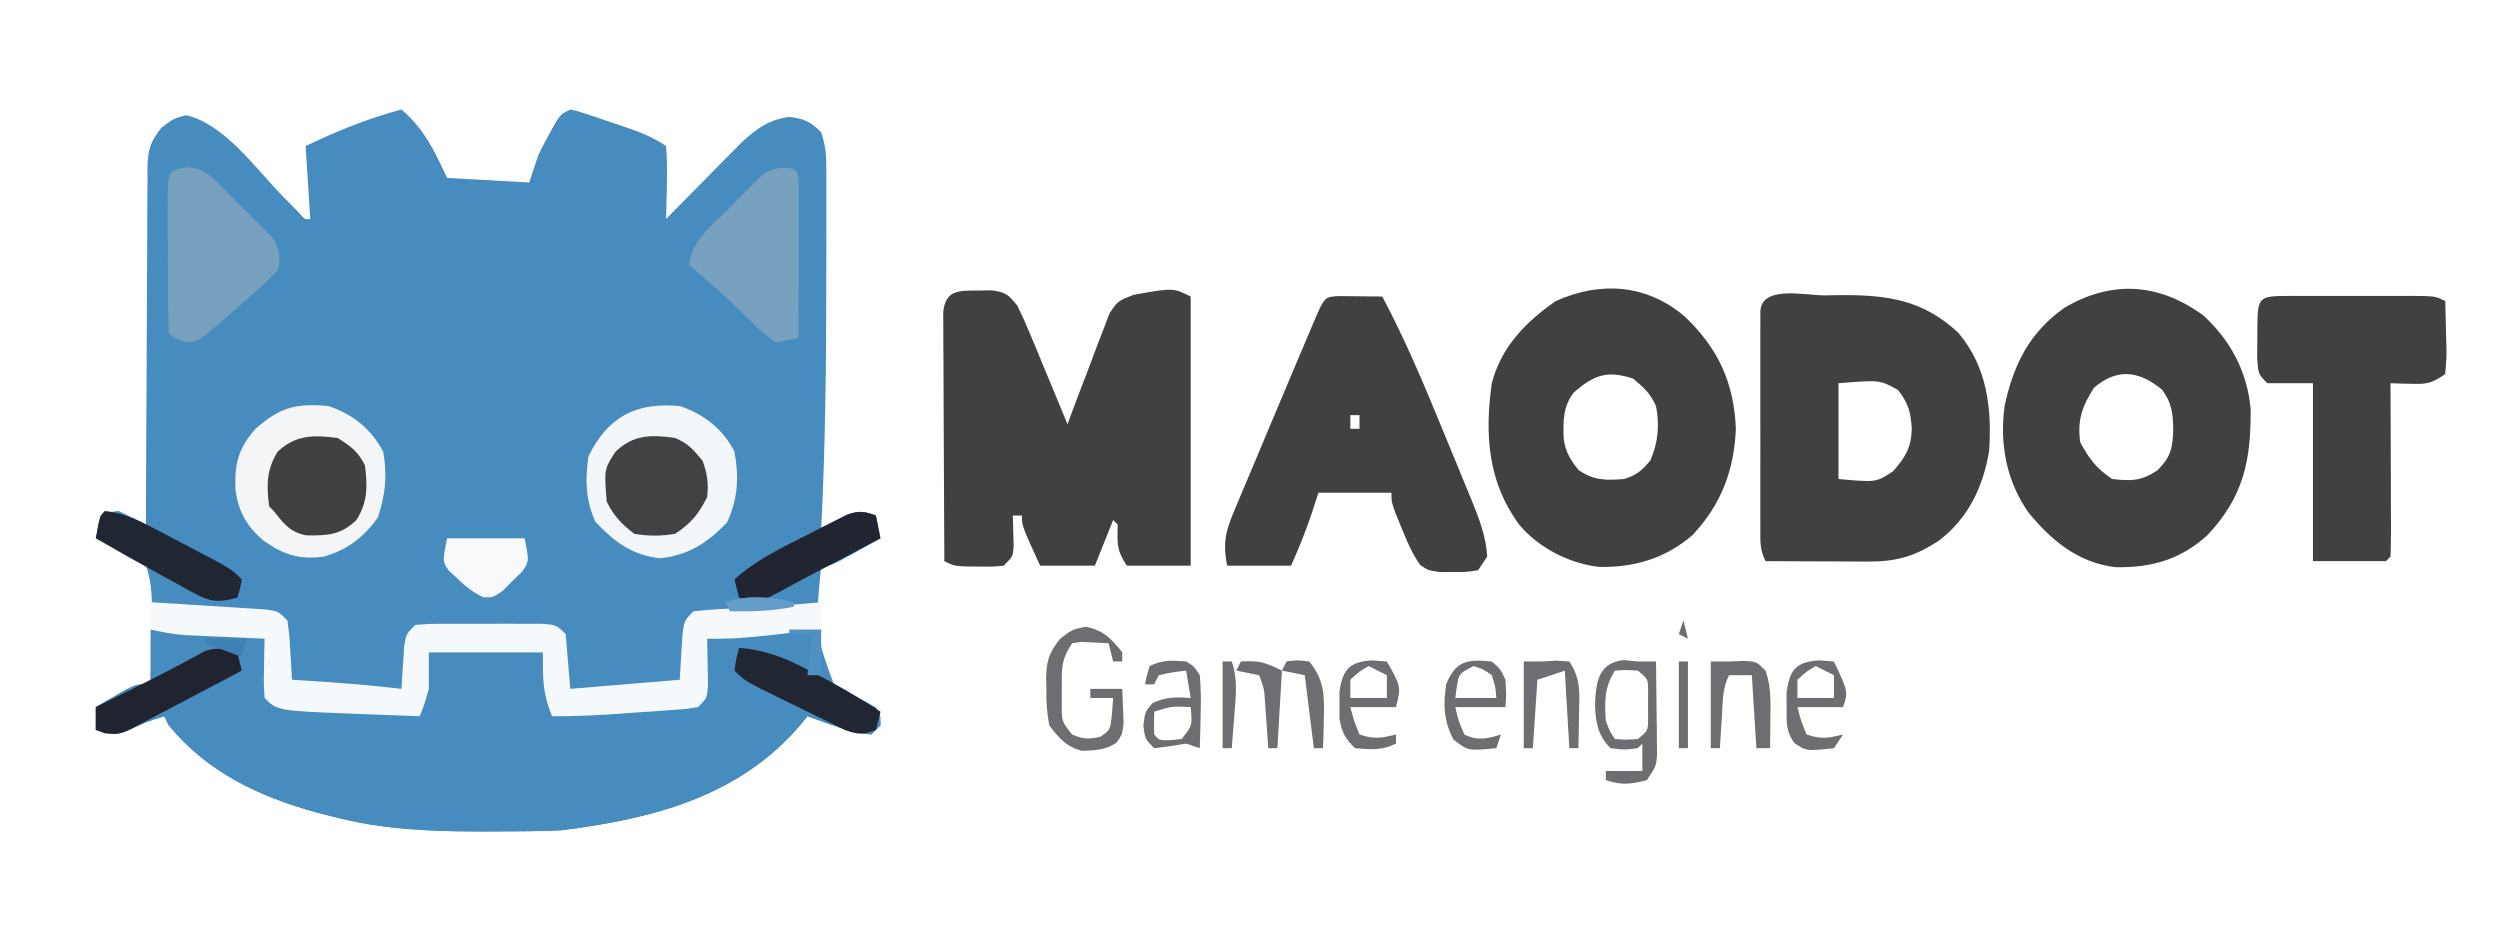
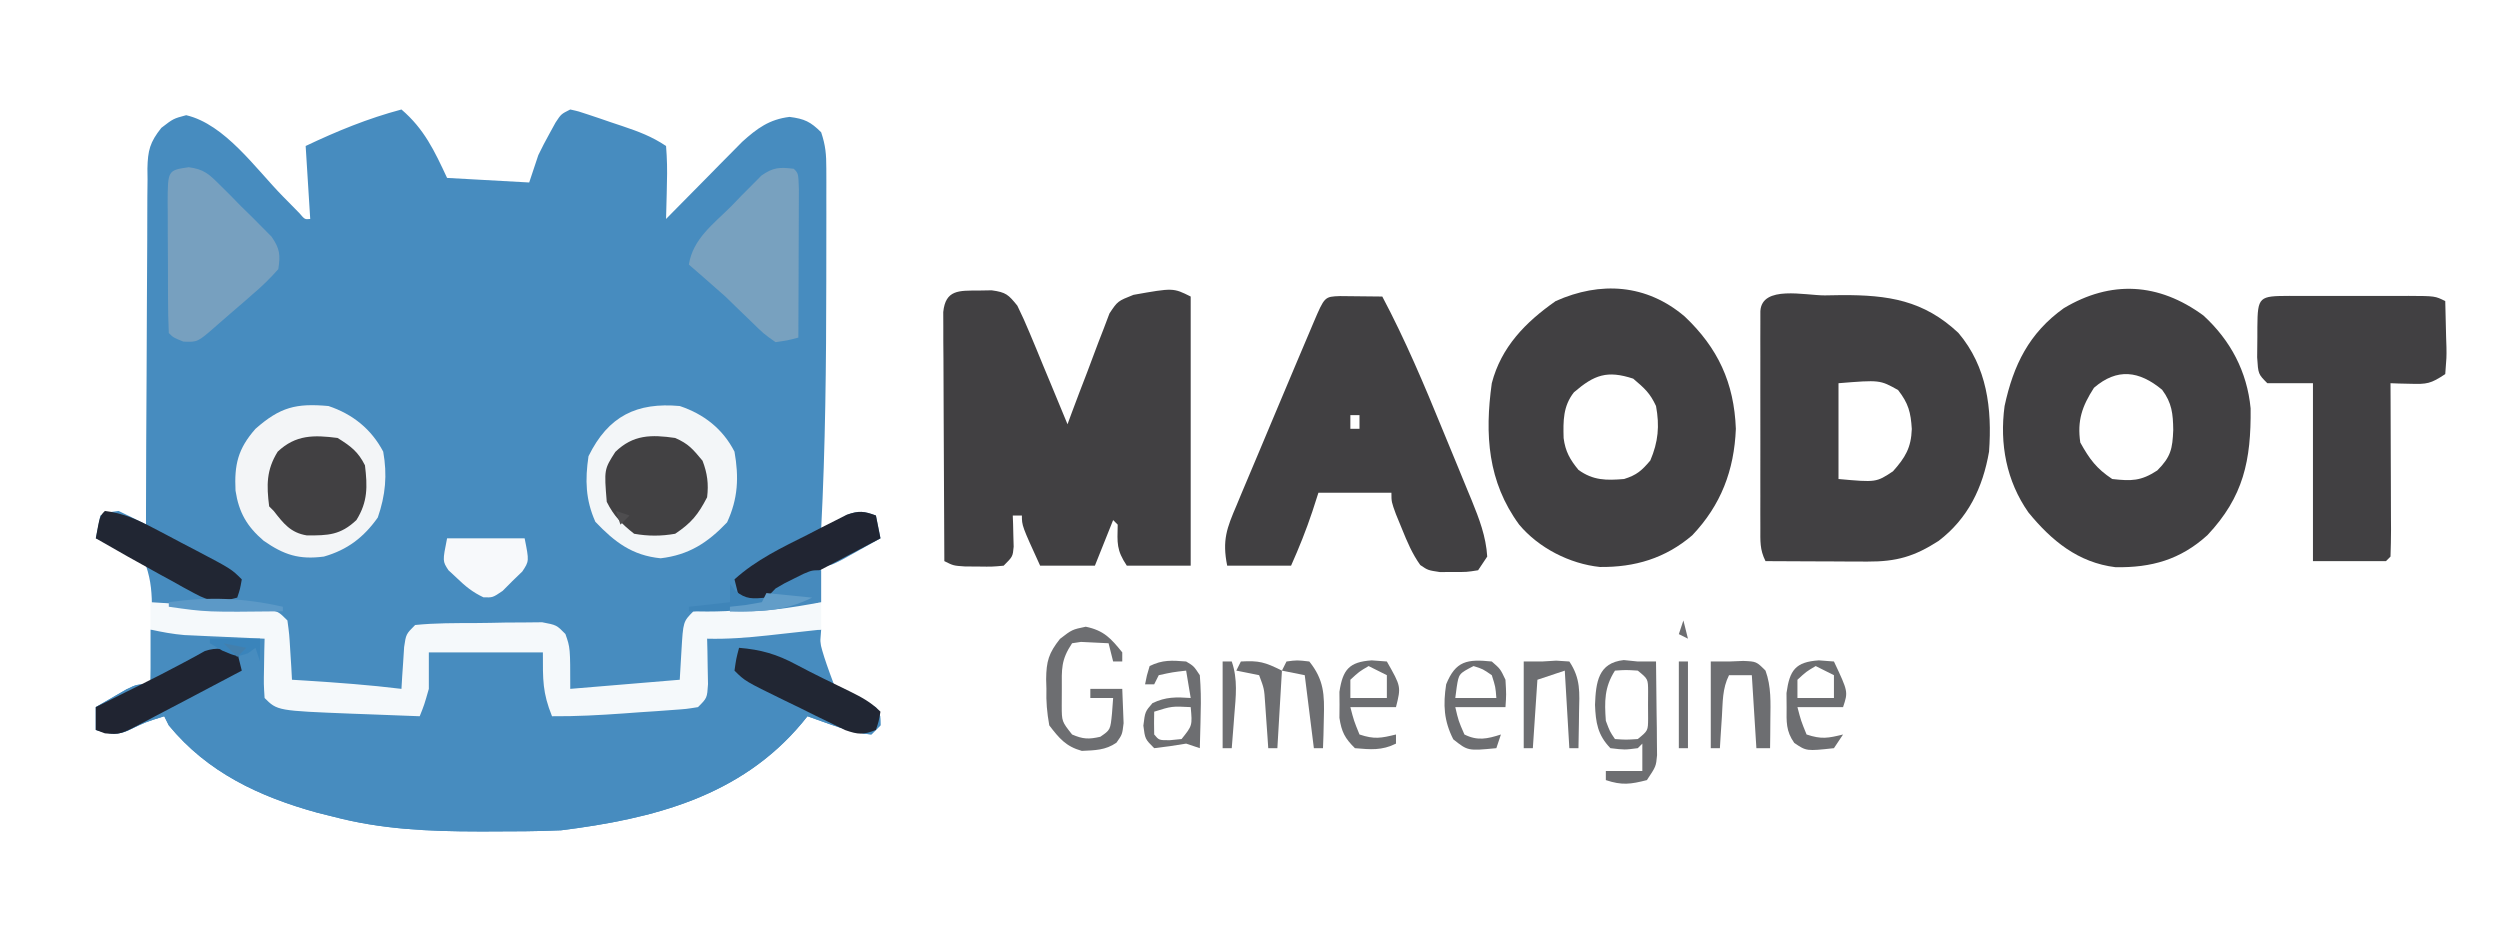
<svg xmlns="http://www.w3.org/2000/svg" version="1.1" width="548" height="207">
  <path d="M0 0 C5.001 4.286 7.222 9.046 10 15 C15.94 15.33 21.88 15.66 28 16 C28.66 14.02 29.32 12.04 30 10 C30.787 8.373 31.618 6.766 32.5 5.188 C32.923 4.418 33.346 3.648 33.781 2.855 C35 1 35 1 37 0 C38.832 0.406 38.832 0.406 41.027 1.145 C42.216 1.542 42.216 1.542 43.428 1.947 C44.256 2.233 45.084 2.518 45.938 2.812 C46.762 3.086 47.586 3.36 48.436 3.643 C51.998 4.849 54.843 5.895 58 8 C58.221 10.789 58.281 13.347 58.188 16.125 C58.167 17.256 58.167 17.256 58.146 18.41 C58.111 20.274 58.057 22.137 58 24 C58.549 23.44 59.099 22.88 59.665 22.303 C62.167 19.76 64.677 17.223 67.188 14.688 C68.484 13.366 68.484 13.366 69.807 12.018 C70.648 11.17 71.489 10.322 72.355 9.449 C73.51 8.279 73.51 8.279 74.688 7.085 C77.972 4.124 80.633 2.167 85.062 1.625 C88.342 2.044 89.681 2.681 92 5 C92.983 7.949 93.127 9.856 93.129 12.929 C93.133 13.937 93.136 14.946 93.139 15.984 C93.137 17.08 93.135 18.176 93.133 19.305 C93.134 20.444 93.135 21.584 93.137 22.758 C93.139 26.464 93.132 30.169 93.125 33.875 C93.124 35.747 93.124 35.747 93.122 37.657 C93.107 55.789 92.929 73.889 92 92 C92.797 91.549 92.797 91.549 93.609 91.09 C94.316 90.71 95.022 90.329 95.75 89.938 C96.794 89.363 96.794 89.363 97.859 88.777 C100.361 87.869 101.533 88.117 104 89 C104.33 90.65 104.66 92.3 105 94 C103.211 95.005 101.419 96.004 99.625 97 C98.627 97.557 97.63 98.114 96.602 98.688 C94 100 94 100 92 100 C90.613 114.813 90.613 114.813 95.48 127.855 C98.436 129.388 98.436 129.388 101.531 130.176 C102.346 130.448 103.161 130.72 104 131 C104.969 132.98 104.969 132.98 105 135 C104.34 135.66 103.68 136.32 103 137 C98.198 136.563 93.536 134.571 89 133 C88.588 133.508 88.175 134.016 87.75 134.539 C74.241 150.641 55.144 155.467 35 158 C29.711 158.24 24.419 158.245 19.125 158.25 C18.384 158.251 17.643 158.252 16.88 158.253 C5.967 158.243 -4.394 157.799 -15 155 C-16.123 154.722 -17.246 154.443 -18.402 154.156 C-31.108 150.651 -42.507 145.347 -51 135 C-51.33 134.34 -51.66 133.68 -52 133 C-56.156 134.302 -56.156 134.302 -60.062 136.188 C-62.667 137.28 -64.333 136.741 -67 136 C-67 134.35 -67 132.7 -67 131 C-65.567 130.159 -64.128 129.327 -62.688 128.5 C-61.887 128.036 -61.086 127.572 -60.262 127.094 C-58 126 -58 126 -55 126 C-54.848 121.79 -54.819 117.588 -54.812 113.375 C-54.768 112.185 -54.724 110.995 -54.678 109.77 C-54.708 106.197 -54.843 103.387 -56 100 C-59.357 97.113 -62.849 95.479 -67 94 C-66.67 92.35 -66.34 90.7 -66 89 C-64.375 88.312 -64.375 88.312 -62 88 C-59.976 88.952 -57.973 89.948 -56 91 C-55.999 89.959 -55.997 88.917 -55.996 87.845 C-55.979 78.03 -55.936 68.216 -55.868 58.402 C-55.834 53.357 -55.809 48.312 -55.804 43.266 C-55.8 38.396 -55.772 33.527 -55.727 28.658 C-55.714 26.8 -55.709 24.943 -55.714 23.085 C-55.719 20.482 -55.693 17.881 -55.659 15.279 C-55.668 14.511 -55.677 13.744 -55.686 12.953 C-55.6 8.972 -55.145 7.182 -52.635 4.029 C-50 2 -50 2 -47.188 1.25 C-38.678 3.252 -31.973 12.959 -26.016 19.02 C-25.066 19.983 -25.066 19.983 -24.098 20.965 C-23.525 21.549 -22.953 22.133 -22.364 22.734 C-21.188 24.113 -21.188 24.113 -20 24 C-20.33 18.72 -20.66 13.44 -21 8 C-14.087 4.721 -7.393 1.972 0 0 Z " fill="#478CBF" transform="translate(88,24)" />
-   <path d="M0 0 C3.042 0.142 6.083 0.288 9.125 0.438 C9.981 0.477 10.837 0.516 11.719 0.557 C16.217 0.782 20.568 1.135 25 2 C25.061 2.927 25.121 3.854 25.184 4.809 C25.267 6.006 25.351 7.204 25.438 8.438 C25.519 9.632 25.6 10.827 25.684 12.059 C25.677 14.886 25.677 14.886 27 16 C33.802 17.093 40.623 17.312 47.5 17.562 C49.163 17.627 49.163 17.627 50.859 17.693 C53.573 17.799 56.286 17.9 59 18 C59.66 13.71 60.32 9.42 61 5 C69.25 5 77.5 5 86 5 C86.99 11.93 86.99 11.93 88 19 C89.221 18.867 90.441 18.734 91.699 18.598 C93.362 18.419 95.025 18.24 96.688 18.062 C97.547 17.97 98.407 17.878 99.292 17.783 C105.433 17.137 111.564 16.626 117.727 16.246 C119.965 16.244 119.965 16.244 121 15 C121.235 12.817 121.414 10.628 121.562 8.438 C121.646 7.24 121.73 6.042 121.816 4.809 C121.877 3.882 121.938 2.955 122 2 C124.854 1.662 127.708 1.329 130.562 1 C131.362 0.905 132.162 0.809 132.986 0.711 C137.695 0.173 142.261 -0.102 147 0 C146.945 0.724 146.889 1.449 146.832 2.195 C146.81 5.437 146.966 7.916 148 11 C150.729 13.118 153.342 14.373 156.531 15.684 C159 17 159 17 159.969 19.035 C159.984 20.008 159.984 20.008 160 21 C159.34 21.66 158.68 22.32 158 23 C153.198 22.563 148.536 20.571 144 19 C143.588 19.508 143.175 20.016 142.75 20.539 C129.241 36.641 110.144 41.467 90 44 C84.711 44.24 79.419 44.245 74.125 44.25 C73.384 44.251 72.643 44.252 71.88 44.253 C60.967 44.243 50.606 43.799 40 41 C38.877 40.722 37.754 40.443 36.598 40.156 C23.892 36.651 12.493 31.347 4 21 C3.67 20.34 3.34 19.68 3 19 C-1.156 20.302 -1.156 20.302 -5.062 22.188 C-7.667 23.28 -9.333 22.741 -12 22 C-12 20.35 -12 18.7 -12 17 C-10.567 16.159 -9.128 15.327 -7.688 14.5 C-6.887 14.036 -6.086 13.572 -5.262 13.094 C-3 12 -3 12 0 12 C0 8.04 0 4.08 0 0 Z " fill="#478CBF" transform="translate(33,138)" />
+   <path d="M0 0 C3.042 0.142 6.083 0.288 9.125 0.438 C9.981 0.477 10.837 0.516 11.719 0.557 C16.217 0.782 20.568 1.135 25 2 C25.061 2.927 25.121 3.854 25.184 4.809 C25.267 6.006 25.351 7.204 25.438 8.438 C25.519 9.632 25.6 10.827 25.684 12.059 C25.677 14.886 25.677 14.886 27 16 C28.598 16.228 30.205 16.395 31.812 16.535 C32.806 16.622 33.8 16.709 34.824 16.799 C35.872 16.886 36.92 16.973 38 17.062 C39.017 17.153 40.034 17.244 41.082 17.338 C47.08 17.85 52.981 18.094 59 18 C59.66 13.71 60.32 9.42 61 5 C69.25 5 77.5 5 86 5 C86.99 11.93 86.99 11.93 88 19 C89.221 18.867 90.441 18.734 91.699 18.598 C93.362 18.419 95.025 18.24 96.688 18.062 C97.547 17.97 98.407 17.878 99.292 17.783 C105.433 17.137 111.564 16.626 117.727 16.246 C119.965 16.244 119.965 16.244 121 15 C121.235 12.817 121.414 10.628 121.562 8.438 C121.646 7.24 121.73 6.042 121.816 4.809 C121.877 3.882 121.938 2.955 122 2 C124.854 1.662 127.708 1.329 130.562 1 C131.362 0.905 132.162 0.809 132.986 0.711 C137.695 0.173 142.261 -0.102 147 0 C146.945 0.724 146.889 1.449 146.832 2.195 C146.81 5.437 146.966 7.916 148 11 C150.729 13.118 153.342 14.373 156.531 15.684 C159 17 159 17 159.969 19.035 C159.984 20.008 159.984 20.008 160 21 C159.34 21.66 158.68 22.32 158 23 C153.198 22.563 148.536 20.571 144 19 C143.588 19.508 143.175 20.016 142.75 20.539 C129.241 36.641 110.144 41.467 90 44 C84.711 44.24 79.419 44.245 74.125 44.25 C73.384 44.251 72.643 44.252 71.88 44.253 C60.967 44.243 50.606 43.799 40 41 C38.877 40.722 37.754 40.443 36.598 40.156 C23.892 36.651 12.493 31.347 4 21 C3.67 20.34 3.34 19.68 3 19 C-1.156 20.302 -1.156 20.302 -5.062 22.188 C-7.667 23.28 -9.333 22.741 -12 22 C-12 20.35 -12 18.7 -12 17 C-10.567 16.159 -9.128 15.327 -7.688 14.5 C-6.887 14.036 -6.086 13.572 -5.262 13.094 C-3 12 -3 12 0 12 C0 8.04 0 4.08 0 0 Z " fill="#478CBF" transform="translate(33,138)" />
  <path d="M0 0 C0.968 -0.017 1.936 -0.034 2.934 -0.051 C6.094 0.386 6.585 0.879 8.562 3.312 C9.533 5.273 10.424 7.273 11.262 9.293 C11.748 10.456 12.235 11.62 12.736 12.818 C13.236 14.033 13.735 15.248 14.25 16.5 C14.766 17.739 15.282 18.978 15.799 20.217 C17.06 23.246 18.314 26.278 19.562 29.312 C19.859 28.505 20.156 27.698 20.461 26.866 C21.578 23.864 22.72 20.873 23.878 17.887 C24.373 16.595 24.859 15.299 25.335 13.999 C26.022 12.128 26.747 10.271 27.473 8.414 C27.897 7.293 28.321 6.173 28.758 5.018 C30.562 2.312 30.562 2.312 34.017 0.943 C42.726 -0.606 42.726 -0.606 46.562 1.312 C46.562 20.782 46.562 40.252 46.562 60.312 C41.943 60.312 37.322 60.312 32.562 60.312 C30.257 56.854 30.475 55.346 30.562 51.312 C30.233 50.983 29.902 50.653 29.562 50.312 C27.582 55.263 27.582 55.263 25.562 60.312 C21.602 60.312 17.642 60.312 13.562 60.312 C9.562 51.562 9.562 51.562 9.562 49.312 C8.902 49.312 8.242 49.312 7.562 49.312 C7.586 49.939 7.609 50.565 7.633 51.211 C7.66 52.437 7.66 52.437 7.688 53.688 C7.711 54.5 7.734 55.312 7.758 56.148 C7.562 58.312 7.562 58.312 5.562 60.312 C3.031 60.543 3.031 60.543 0.062 60.5 C-1.407 60.49 -1.407 60.49 -2.906 60.48 C-5.438 60.312 -5.438 60.312 -7.438 59.312 C-7.484 51.915 -7.519 44.518 -7.541 37.12 C-7.552 33.686 -7.566 30.251 -7.588 26.816 C-7.614 22.87 -7.624 18.923 -7.633 14.977 C-7.643 13.74 -7.653 12.504 -7.664 11.23 C-7.664 10.089 -7.664 8.948 -7.665 7.772 C-7.669 6.764 -7.673 5.756 -7.678 4.717 C-7.186 -0.202 -4.218 0.017 0 0 Z " fill="#414042" transform="translate(214.4375,63.6875)" />
  <path d="M0 0 C1.208 -0.021 2.416 -0.041 3.66 -0.062 C13.904 -0.107 21.65 1.062 29.273 8.215 C35.585 15.654 36.674 24.855 36 34.25 C34.633 42.142 31.403 48.897 24.938 53.82 C19.635 57.232 15.731 58.375 9.363 58.348 C8.065 58.344 6.766 58.341 5.428 58.338 C4.056 58.33 2.684 58.321 1.312 58.312 C-0.071 58.307 -1.454 58.303 -2.838 58.299 C-6.225 58.287 -9.613 58.271 -13 58.25 C-14.282 55.685 -14.127 53.861 -14.129 50.99 C-14.133 49.892 -14.136 48.794 -14.139 47.663 C-14.137 46.474 -14.135 45.284 -14.133 44.059 C-14.134 42.843 -14.135 41.627 -14.136 40.375 C-14.136 37.802 -14.135 35.229 -14.13 32.656 C-14.125 28.701 -14.13 24.746 -14.137 20.791 C-14.136 18.297 -14.135 15.803 -14.133 13.309 C-14.135 12.117 -14.137 10.925 -14.139 9.698 C-14.136 8.603 -14.133 7.508 -14.129 6.381 C-14.129 5.412 -14.128 4.443 -14.127 3.445 C-13.795 -2.294 -4.314 0.018 0 0 Z M3 19.25 C3 26.18 3 33.11 3 40.25 C11.264 40.997 11.264 40.997 14.938 38.562 C17.634 35.54 18.927 33.4 19.066 29.293 C18.843 25.639 18.338 23.686 16.062 20.75 C12.072 18.517 12.072 18.517 3 19.25 Z " fill="#414042" transform="translate(400,64.75)" />
  <path d="M0 0 C5.951 5.453 9.575 12.311 10.344 20.355 C10.463 31.75 8.803 39.727 0.875 48.148 C-5.068 53.532 -11.395 55.299 -19.273 55.172 C-27.457 54.172 -33.285 49.37 -38.367 43.16 C-43.189 36.275 -44.707 28.148 -43.59 19.852 C-41.655 10.841 -38.215 3.839 -30.617 -1.598 C-20.292 -7.775 -9.852 -7.221 0 0 Z M-23.992 15.84 C-26.607 19.898 -27.693 23.031 -26.992 27.84 C-24.952 31.498 -23.488 33.509 -19.992 35.84 C-15.78 36.308 -13.706 36.306 -10.117 33.965 C-7.136 30.984 -6.779 29.209 -6.617 25.09 C-6.664 21.53 -6.911 19.166 -9.055 16.277 C-14.088 12.101 -18.909 11.462 -23.992 15.84 Z " fill="#414042" transform="translate(482.9922,69.16016)" />
  <path d="M0 0 C7.257 6.876 10.829 14.492 11.211 24.621 C10.846 33.721 7.946 41.341 1.648 47.965 C-4.253 53.01 -10.937 54.992 -18.594 54.902 C-25.204 54.213 -32.011 50.735 -36.289 45.621 C-43.186 36.203 -43.856 25.868 -42.289 14.621 C-40.233 6.699 -34.898 1.238 -28.289 -3.379 C-18.449 -7.785 -8.353 -7.109 0 0 Z M-24.289 16.621 C-26.668 19.649 -26.649 22.866 -26.543 26.656 C-26.165 29.577 -25.148 31.364 -23.289 33.621 C-20.073 35.95 -17.18 35.945 -13.289 35.621 C-10.501 34.745 -9.436 33.794 -7.539 31.559 C-5.802 27.477 -5.483 23.988 -6.289 19.621 C-7.628 16.758 -8.768 15.767 -11.289 13.621 C-16.998 11.753 -19.798 12.757 -24.289 16.621 Z " fill="#414042" transform="translate(369.2891,69.37891)" />
  <path d="M0 0 C3.092 0.033 6.185 0.065 9.277 0.098 C14.308 9.596 18.45 19.395 22.511 29.336 C23.598 31.992 24.696 34.642 25.795 37.293 C26.494 38.996 27.193 40.699 27.891 42.402 C28.217 43.187 28.543 43.971 28.878 44.78 C30.528 48.846 32.004 52.669 32.277 57.098 C31.617 58.088 30.957 59.078 30.277 60.098 C27.781 60.496 27.781 60.496 24.84 60.473 C23.872 60.48 22.904 60.488 21.906 60.496 C19.277 60.098 19.277 60.098 17.598 58.953 C15.819 56.454 14.74 53.877 13.59 51.035 C13.153 49.972 12.716 48.908 12.266 47.812 C11.277 45.098 11.277 45.098 11.277 43.098 C5.997 43.098 0.717 43.098 -4.723 43.098 C-5.156 44.438 -5.589 45.779 -6.035 47.16 C-7.394 51.25 -8.965 55.164 -10.723 59.098 C-15.343 59.098 -19.963 59.098 -24.723 59.098 C-25.844 53.491 -24.806 50.859 -22.66 45.848 C-22.315 45.015 -21.97 44.183 -21.615 43.325 C-20.332 40.243 -19.027 37.171 -17.723 34.098 C-16.832 31.978 -15.943 29.857 -15.054 27.737 C-13.469 23.959 -11.878 20.184 -10.285 16.41 C-9.969 15.66 -9.653 14.91 -9.327 14.137 C-8.421 11.994 -7.512 9.852 -6.602 7.711 C-6.326 7.058 -6.05 6.404 -5.766 5.731 C-3.372 0.121 -3.372 0.121 0 0 Z M2.277 26.098 C2.277 27.088 2.277 28.078 2.277 29.098 C2.937 29.098 3.597 29.098 4.277 29.098 C4.277 28.108 4.277 27.118 4.277 26.098 C3.617 26.098 2.957 26.098 2.277 26.098 Z " fill="#414042" transform="translate(293.7227,64.90234)" />
  <path d="M0 0 C0.82 0.002 1.64 0.004 2.484 0.006 C3.321 0.005 4.159 0.004 5.021 0.003 C6.796 0.003 8.571 0.004 10.345 0.009 C13.067 0.014 15.788 0.009 18.51 0.002 C20.23 0.003 21.951 0.004 23.672 0.006 C24.489 0.004 25.307 0.002 26.15 0 C31.914 0.024 31.914 0.024 34.144 1.139 C34.225 3.765 34.285 6.388 34.332 9.014 C34.357 9.76 34.382 10.507 34.408 11.276 C34.437 13.444 34.437 13.444 34.144 17.139 C30.941 19.275 30.125 19.37 26.457 19.264 C25.649 19.246 24.84 19.228 24.008 19.209 C23.393 19.186 22.778 19.163 22.144 19.139 C22.152 20.858 22.152 20.858 22.16 22.611 C22.178 26.847 22.19 31.083 22.199 35.319 C22.204 37.156 22.211 38.992 22.22 40.828 C22.232 43.462 22.238 46.095 22.242 48.729 C22.247 49.555 22.252 50.381 22.258 51.232 C22.258 53.201 22.206 55.171 22.144 57.139 C21.814 57.469 21.484 57.799 21.144 58.139 C15.864 58.139 10.584 58.139 5.144 58.139 C5.144 45.269 5.144 32.399 5.144 19.139 C1.844 19.139 -1.456 19.139 -4.856 19.139 C-6.856 17.139 -6.856 17.139 -7.086 13.479 C-7.082 12.011 -7.067 10.544 -7.043 9.076 C-7.043 8.331 -7.042 7.585 -7.041 6.817 C-6.986 0.109 -6.654 0.028 0 0 Z " fill="#414042" transform="translate(501.8557,64.86105)" />
-   <path d="M0 0 C3.952 0.236 7.903 0.485 11.853 0.745 C13.197 0.831 14.542 0.915 15.886 0.995 C17.818 1.11 19.749 1.238 21.68 1.367 C23.424 1.477 23.424 1.477 25.203 1.589 C28 2 28 2 30 4 C30.414 7.039 30.414 7.039 30.625 10.625 C30.7 11.814 30.775 13.002 30.852 14.227 C30.925 15.599 30.925 15.599 31 17 C31.978 17.061 32.957 17.121 33.965 17.184 C41 17.633 48.001 18.14 55 19 C55.049 18.157 55.098 17.314 55.148 16.445 C55.223 15.35 55.298 14.254 55.375 13.125 C55.445 12.034 55.514 10.944 55.586 9.82 C56 7 56 7 58 5 C61.041 4.741 61.041 4.741 64.906 4.734 C65.927 4.732 65.927 4.732 66.968 4.729 C68.407 4.727 69.847 4.731 71.286 4.739 C73.491 4.75 75.697 4.739 77.902 4.727 C79.299 4.728 80.697 4.73 82.094 4.734 C83.369 4.737 84.645 4.739 85.959 4.741 C89 5 89 5 91 7 C91.495 12.94 91.495 12.94 92 19 C103.88 18.01 103.88 18.01 116 17 C116.124 14.896 116.248 12.793 116.375 10.625 C116.75 4.25 116.75 4.25 119 2 C121.486 1.712 123.881 1.534 126.375 1.438 C127.82 1.366 129.266 1.293 130.711 1.219 C131.431 1.184 132.151 1.149 132.894 1.113 C137.604 0.86 142.302 0.418 147 0 C147 1.98 147 3.96 147 6 C143.959 6.337 140.917 6.67 137.875 7 C137.019 7.095 136.163 7.191 135.281 7.289 C130.83 7.768 126.486 8.118 122 8 C122.023 8.915 122.046 9.83 122.07 10.773 C122.088 11.962 122.106 13.15 122.125 14.375 C122.148 15.558 122.171 16.742 122.195 17.961 C122 21 122 21 120 23 C117.481 23.411 117.481 23.411 114.328 23.633 C113.189 23.717 112.049 23.8 110.875 23.887 C109.679 23.965 108.483 24.044 107.25 24.125 C106.069 24.211 104.888 24.298 103.672 24.387 C98.434 24.758 93.253 25.046 88 25 C85.907 19.768 86 17.122 86 11 C77.75 11 69.5 11 61 11 C61 13.64 61 16.28 61 19 C60 22.5 60 22.5 59 25 C55.166 24.86 51.333 24.712 47.5 24.562 C46.422 24.523 45.345 24.484 44.234 24.443 C27.792 23.792 27.792 23.792 25 21 C24.805 17.961 24.805 17.961 24.875 14.375 C24.893 13.186 24.911 11.998 24.93 10.773 C24.953 9.858 24.976 8.943 25 8 C24.13 7.962 24.13 7.962 23.243 7.924 C20.6 7.808 17.956 7.685 15.312 7.562 C14.4 7.523 13.488 7.484 12.549 7.443 C11.663 7.401 10.776 7.36 9.863 7.316 C9.052 7.28 8.24 7.243 7.404 7.205 C4.879 6.99 2.474 6.541 0 6 C0 4.02 0 2.04 0 0 Z " fill="#F6F9FB" transform="translate(33,132)" />
+   <path d="M0 0 C3.952 0.236 7.903 0.485 11.853 0.745 C13.197 0.831 14.542 0.915 15.886 0.995 C17.818 1.11 19.749 1.238 21.68 1.367 C23.424 1.477 23.424 1.477 25.203 1.589 C28 2 28 2 30 4 C30.414 7.039 30.414 7.039 30.625 10.625 C30.7 11.814 30.775 13.002 30.852 14.227 C30.925 15.599 30.925 15.599 31 17 C31.978 17.061 32.957 17.121 33.965 17.184 C41 17.633 48.001 18.14 55 19 C55.049 18.157 55.098 17.314 55.148 16.445 C55.223 15.35 55.298 14.254 55.375 13.125 C55.445 12.034 55.514 10.944 55.586 9.82 C56 7 56 7 58 5 C62.399 4.554 66.812 4.586 71.231 4.574 C73.426 4.563 75.619 4.513 77.814 4.463 C79.208 4.453 80.602 4.446 81.996 4.441 C83.266 4.428 84.537 4.414 85.845 4.401 C89 5 89 5 90.938 6.972 C92 10 92 10 92 19 C103.88 18.01 103.88 18.01 116 17 C116.124 14.896 116.248 12.793 116.375 10.625 C116.75 4.25 116.75 4.25 119 2 C121.486 1.712 123.881 1.534 126.375 1.438 C127.82 1.366 129.266 1.293 130.711 1.219 C131.431 1.184 132.151 1.149 132.894 1.113 C137.604 0.86 142.302 0.418 147 0 C147 1.98 147 3.96 147 6 C143.959 6.337 140.917 6.67 137.875 7 C137.019 7.095 136.163 7.191 135.281 7.289 C130.83 7.768 126.486 8.118 122 8 C122.023 8.915 122.046 9.83 122.07 10.773 C122.088 11.962 122.106 13.15 122.125 14.375 C122.148 15.558 122.171 16.742 122.195 17.961 C122 21 122 21 120 23 C117.481 23.411 117.481 23.411 114.328 23.633 C113.189 23.717 112.049 23.8 110.875 23.887 C109.679 23.965 108.483 24.044 107.25 24.125 C106.069 24.211 104.888 24.298 103.672 24.387 C98.434 24.758 93.253 25.046 88 25 C85.907 19.768 86 17.122 86 11 C77.75 11 69.5 11 61 11 C61 13.64 61 16.28 61 19 C60 22.5 60 22.5 59 25 C55.166 24.86 51.333 24.712 47.5 24.562 C46.422 24.523 45.345 24.484 44.234 24.443 C27.792 23.792 27.792 23.792 25 21 C24.805 17.961 24.805 17.961 24.875 14.375 C24.893 13.186 24.911 11.998 24.93 10.773 C24.953 9.858 24.976 8.943 25 8 C24.13 7.962 24.13 7.962 23.243 7.924 C20.6 7.808 17.956 7.685 15.312 7.562 C14.4 7.523 13.488 7.484 12.549 7.443 C11.663 7.401 10.776 7.36 9.863 7.316 C9.052 7.28 8.24 7.243 7.404 7.205 C4.879 6.99 2.474 6.541 0 6 C0 4.02 0 2.04 0 0 Z " fill="#F5F9FB" transform="translate(33,132)" />
  <path d="M0 0 C5.288 1.763 9.445 5.013 12 10 C12.993 15.611 12.781 20.318 10.375 25.5 C6.124 29.975 1.981 32.649 -4.188 33.375 C-10.405 32.763 -14.26 29.827 -18.5 25.375 C-20.653 20.531 -20.77 16.218 -20 11 C-15.65 2.139 -9.374 -0.841 0 0 Z " fill="#F3F6F8" transform="translate(149,89)" />
  <path d="M0 0 C5.289 1.763 9.394 5.048 12 10 C12.915 15.125 12.507 19.533 10.812 24.438 C7.732 28.793 4.141 31.531 -1 33 C-6.474 33.723 -9.783 32.609 -14.199 29.539 C-17.879 26.394 -19.644 23.335 -20.375 18.539 C-20.648 12.856 -19.869 9.392 -16 5 C-10.578 0.224 -7.096 -0.636 0 0 Z " fill="#F3F5F7" transform="translate(72,89)" />
  <path d="M0 0 C3.365 0.442 4.452 1.517 6.845 3.889 C7.971 5.006 7.971 5.006 9.12 6.145 C9.889 6.934 10.658 7.722 11.45 8.534 C12.239 9.303 13.027 10.072 13.839 10.864 C14.956 11.99 14.956 11.99 16.095 13.139 C16.775 13.825 17.456 14.511 18.157 15.218 C19.985 17.845 20.124 19.207 19.638 22.346 C17.805 24.411 16.101 26.084 14.013 27.846 C13.491 28.307 12.969 28.767 12.431 29.241 C11.378 30.164 10.316 31.078 9.247 31.983 C8.152 32.91 7.07 33.853 6 34.808 C1.951 38.36 1.951 38.36 -1.175 38.221 C-3.362 37.346 -3.362 37.346 -4.362 36.346 C-4.475 33.849 -4.526 31.38 -4.53 28.882 C-4.533 28.133 -4.537 27.385 -4.54 26.613 C-4.545 25.027 -4.548 23.441 -4.547 21.854 C-4.55 19.423 -4.568 16.991 -4.587 14.559 C-4.59 13.021 -4.592 11.483 -4.593 9.944 C-4.6 9.214 -4.607 8.484 -4.614 7.731 C-4.582 0.672 -4.582 0.672 0 0 Z " fill="#77A0BF" transform="translate(41.36206,36.65356)" />
  <path d="M0 0 C1 1 1 1 1.114 4.418 C1.113 5.936 1.108 7.455 1.098 8.973 C1.096 9.77 1.095 10.568 1.093 11.39 C1.088 13.947 1.075 16.505 1.062 19.062 C1.057 20.792 1.053 22.522 1.049 24.252 C1.038 28.501 1.021 32.751 1 37 C-1.337 37.615 -1.337 37.615 -4 38 C-6.613 36.156 -6.613 36.156 -9.312 33.5 C-10.273 32.575 -11.234 31.65 -12.195 30.727 C-13.121 29.827 -14.046 28.927 -15 28 C-16.552 26.613 -18.113 25.236 -19.688 23.875 C-20.331 23.316 -20.974 22.756 -21.637 22.18 C-22.087 21.79 -22.536 21.401 -23 21 C-22.118 15.359 -17.628 12.115 -13.75 8.25 C-12.986 7.457 -12.221 6.664 -11.434 5.848 C-10.687 5.099 -9.941 4.35 -9.172 3.578 C-8.492 2.891 -7.813 2.205 -7.112 1.497 C-4.533 -0.331 -3.098 -0.385 0 0 Z " fill="#78A1BF" transform="translate(174,37)" />
  <path d="M0 0 C2.942 1.301 3.832 2.398 6 5 C7.051 7.752 7.355 10.074 7 13 C5.032 16.796 3.557 18.629 0 21 C-3.065 21.545 -5.934 21.543 -9 21 C-11.756 18.818 -13.436 17.128 -15 14 C-15.581 6.91 -15.581 6.91 -13.125 3.062 C-9.207 -0.741 -5.253 -0.758 0 0 Z " fill="#424143" transform="translate(148,96)" />
  <path d="M0 0 C2.87 1.794 4.491 2.983 6 6 C6.555 10.632 6.636 13.982 4.125 18 C0.613 21.305 -2.064 21.386 -6.738 21.363 C-10.296 20.792 -11.855 18.749 -14 16 C-14.33 15.67 -14.66 15.34 -15 15 C-15.582 10.385 -15.624 6.999 -13.125 3 C-9.177 -0.715 -5.226 -0.677 0 0 Z " fill="#414042" transform="translate(74,96)" />
  <path d="M0 0 C0.33 1.65 0.66 3.3 1 5 C-1.999 6.585 -5 8.168 -8 9.75 C-8.839 10.193 -9.678 10.637 -10.543 11.094 C-12.218 11.977 -13.895 12.855 -15.574 13.729 C-17.149 14.554 -18.714 15.395 -20.27 16.256 C-25.521 19.086 -25.521 19.086 -28.227 18.601 C-29.104 18.303 -29.104 18.303 -30 18 C-30.33 16.68 -30.66 15.36 -31 14 C-26.226 9.68 -20.646 7.047 -14.938 4.188 C-13.944 3.673 -12.951 3.158 -11.928 2.627 C-10.971 2.145 -10.013 1.664 -9.027 1.168 C-8.158 0.727 -7.29 0.287 -6.394 -0.167 C-3.747 -1.088 -2.584 -0.974 0 0 Z " fill="#212532" transform="translate(192,113)" />
  <path d="M0 0 C3.926 0.48 6.966 1.826 10.449 3.652 C11.462 4.182 12.474 4.711 13.518 5.256 C14.564 5.811 15.61 6.366 16.688 6.938 C17.745 7.489 18.803 8.04 19.893 8.607 C27.728 12.728 27.728 12.728 30 15 C29.625 17.125 29.625 17.125 29 19 C25.071 20.098 23.17 20.013 19.602 18.051 C18.792 17.614 17.983 17.178 17.148 16.729 C16.316 16.261 15.483 15.794 14.625 15.312 C13.8 14.865 12.975 14.417 12.125 13.955 C7.38 11.368 2.684 8.696 -2 6 C-1.125 1.125 -1.125 1.125 0 0 Z " fill="#212633" transform="translate(23,112)" />
-   <path d="M0 0 C5.704 0.504 9.893 2.1 14.938 4.75 C15.637 5.108 16.336 5.467 17.057 5.836 C21.864 8.327 26.492 10.995 31 14 C30.67 15.32 30.34 16.64 30 18 C27.252 19.096 26.122 19.043 23.283 18.044 C22.269 17.548 21.255 17.053 20.211 16.543 C19.105 16.007 17.999 15.472 16.859 14.92 C15.71 14.348 14.56 13.777 13.375 13.188 C12.217 12.627 11.06 12.067 9.867 11.49 C1.303 7.303 1.303 7.303 -1 5 C-0.625 2.375 -0.625 2.375 0 0 Z " fill="#212633" transform="translate(162,142)" />
+   <path d="M0 0 C4.791 0.399 8.245 1.382 12.543 3.688 C16.392 5.744 20.328 7.63 24.252 9.538 C26.866 10.831 28.923 11.923 31 14 C30.625 16.125 30.625 16.125 30 18 C27.252 19.096 26.122 19.043 23.283 18.044 C22.269 17.548 21.255 17.053 20.211 16.543 C19.105 16.007 17.999 15.472 16.859 14.92 C15.71 14.348 14.56 13.777 13.375 13.188 C12.217 12.627 11.06 12.067 9.867 11.49 C1.303 7.303 1.303 7.303 -1 5 C-0.625 2.375 -0.625 2.375 0 0 Z " fill="#212633" transform="translate(162,142)" />
  <path d="M0 0 C0.33 1.32 0.66 2.64 1 4 C-1.999 5.585 -5 7.168 -8 8.75 C-8.839 9.193 -9.678 9.637 -10.543 10.094 C-13.025 11.402 -15.513 12.701 -18 14 C-18.761 14.406 -19.521 14.811 -20.305 15.229 C-25.662 18.028 -25.662 18.028 -29 17.75 C-29.66 17.503 -30.32 17.255 -31 17 C-31 15.35 -31 13.7 -31 12 C-29.961 11.481 -28.922 10.961 -27.852 10.426 C-27.18 10.09 -26.509 9.754 -25.818 9.408 C-24.351 8.675 -22.883 7.944 -21.415 7.215 C-18.214 5.623 -15.033 4.018 -11.887 2.32 C-11.037 1.864 -10.188 1.408 -9.312 0.938 C-8.587 0.534 -7.861 0.131 -7.113 -0.285 C-4.423 -1.195 -2.698 -0.751 0 0 Z " fill="#202431" transform="translate(52,143)" />
  <path d="M0 0 C5.61 0 11.22 0 17 0 C18 5 18 5 16.488 7.273 C15.77 7.967 15.052 8.66 14.312 9.375 C13.607 10.084 12.902 10.793 12.176 11.523 C10 13 10 13 7.969 12.93 C5.627 11.824 4.049 10.552 2.188 8.75 C1.562 8.167 0.937 7.585 0.293 6.984 C-1 5 -1 5 0 0 Z " fill="#F7F9FB" transform="translate(98,118)" />
  <path d="M0 0 C1.011 0.103 2.021 0.206 3.062 0.312 C4.383 0.312 5.702 0.312 7.062 0.312 C7.12 4.083 7.156 7.854 7.188 11.625 C7.204 12.697 7.221 13.769 7.238 14.873 C7.245 15.901 7.251 16.929 7.258 17.988 C7.268 18.936 7.279 19.884 7.29 20.861 C7.062 23.312 7.062 23.312 5.062 26.312 C1.483 27.226 -0.402 27.491 -3.938 26.312 C-3.938 25.652 -3.938 24.992 -3.938 24.312 C-1.298 24.312 1.343 24.312 4.062 24.312 C4.062 22.332 4.062 20.352 4.062 18.312 C3.732 18.642 3.402 18.973 3.062 19.312 C0.188 19.688 0.188 19.688 -2.938 19.312 C-5.741 16.415 -6.157 13.703 -6.312 9.812 C-6.114 4.85 -5.628 0.599 0 0 Z M-1.938 2.312 C-4.272 5.961 -4.241 9.057 -3.938 13.312 C-3.057 15.666 -3.057 15.666 -1.938 17.312 C0.479 17.479 0.479 17.479 3.062 17.312 C5.313 15.481 5.313 15.481 5.328 12.781 C5.323 11.802 5.318 10.822 5.312 9.812 C5.318 8.833 5.323 7.853 5.328 6.844 C5.313 4.144 5.313 4.144 3.062 2.312 C0.479 2.146 0.479 2.146 -1.938 2.312 Z " fill="#6D6E71" transform="translate(355.9375,144.6875)" />
  <path d="M0 0 C3.966 0.826 5.486 2.52 8 5.625 C8 6.285 8 6.945 8 7.625 C7.34 7.625 6.68 7.625 6 7.625 C5.67 6.305 5.34 4.985 5 3.625 C3.721 3.563 2.442 3.501 1.125 3.438 C0.406 3.403 -0.314 3.368 -1.055 3.332 C-1.697 3.429 -2.339 3.525 -3 3.625 C-5.453 7.304 -5.268 9.248 -5.25 13.625 C-5.255 14.863 -5.26 16.1 -5.266 17.375 C-5.253 20.772 -5.253 20.772 -3 23.625 C-0.614 24.659 0.65 24.705 3.188 24.125 C5.396 22.616 5.396 22.616 5.75 19 C5.832 17.886 5.915 16.773 6 15.625 C4.35 15.625 2.7 15.625 1 15.625 C1 14.965 1 14.305 1 13.625 C3.31 13.625 5.62 13.625 8 13.625 C8.081 15.228 8.139 16.833 8.188 18.438 C8.24 19.777 8.24 19.777 8.293 21.145 C8 23.625 8 23.625 6.73 25.418 C4.337 27.088 1.989 27.084 -0.867 27.219 C-4.361 26.246 -5.816 24.467 -8 21.625 C-8.508 18.711 -8.705 16.514 -8.625 13.625 C-8.644 12.926 -8.664 12.228 -8.684 11.508 C-8.646 7.565 -8.119 5.775 -5.648 2.664 C-3 0.625 -3 0.625 0 0 Z " fill="#6D6E71" transform="translate(238,137.375)" />
  <path d="M0 0 C1.32 0 2.64 0 4 0 C5.547 -0.062 5.547 -0.062 7.125 -0.125 C10 0 10 0 12 2 C13.286 5.526 13.1 9.034 13.062 12.75 C13.053 13.92 13.044 15.091 13.035 16.297 C13.024 17.189 13.012 18.081 13 19 C12.01 19 11.02 19 10 19 C9.67 13.72 9.34 8.44 9 3 C7.35 3 5.7 3 4 3 C2.519 5.962 2.647 8.835 2.438 12.125 C2.354 13.406 2.27 14.688 2.184 16.008 C2.093 17.489 2.093 17.489 2 19 C1.34 19 0.68 19 0 19 C0 12.73 0 6.46 0 0 Z " fill="#6D6E71" transform="translate(375,145)" />
  <path d="M0 0 C1.68 1.004 1.68 1.004 3 3 C3.217 5.811 3.283 8.388 3.188 11.188 C3.174 11.937 3.16 12.687 3.146 13.459 C3.111 15.306 3.057 17.153 3 19 C2.01 18.67 1.02 18.34 0 18 C-1.176 18.186 -2.351 18.371 -3.562 18.562 C-4.697 18.707 -5.831 18.851 -7 19 C-9 17 -9 17 -9.375 14.062 C-9 11 -9 11 -7.375 9.125 C-4.434 7.732 -2.217 7.781 1 8 C0.67 6.02 0.34 4.04 0 2 C-2.971 2.342 -2.971 2.342 -6 3 C-6.33 3.66 -6.66 4.32 -7 5 C-7.66 5 -8.32 5 -9 5 C-8.625 3.062 -8.625 3.062 -8 1 C-5.201 -0.399 -3.095 -0.253 0 0 Z M-7 11 C-7.043 12.666 -7.041 14.334 -7 16 C-5.946 17.265 -5.946 17.265 -3.562 17.25 C-2.294 17.126 -2.294 17.126 -1 17 C1.37 14.046 1.37 14.046 1 10 C-3.141 9.79 -3.141 9.79 -7 11 Z " fill="#6D6E71" transform="translate(260,145)" />
  <path d="M0 0 C1.093 0.083 2.186 0.165 3.312 0.25 C6.438 5.75 6.438 5.75 5.312 10.25 C2.013 10.25 -1.288 10.25 -4.688 10.25 C-3.913 13.242 -3.913 13.242 -2.688 16.25 C0.602 17.347 2.026 17.05 5.312 16.25 C5.312 16.91 5.312 17.57 5.312 18.25 C2.229 19.792 -0.296 19.547 -3.688 19.25 C-5.9 17.068 -6.623 15.678 -7.086 12.594 C-7.078 11.655 -7.07 10.717 -7.062 9.75 C-7.07 8.812 -7.078 7.873 -7.086 6.906 C-6.353 2.017 -4.95 0.336 0 0 Z M-0.688 1.25 C-2.767 2.476 -2.767 2.476 -4.688 4.25 C-4.688 5.57 -4.688 6.89 -4.688 8.25 C-2.047 8.25 0.593 8.25 3.312 8.25 C3.312 6.6 3.312 4.95 3.312 3.25 C1.992 2.59 0.672 1.93 -0.688 1.25 Z " fill="#6D6E71" transform="translate(300.6875,144.75)" />
  <path d="M0 0 C1.093 0.083 2.186 0.165 3.312 0.25 C6.438 6.875 6.438 6.875 5.312 10.25 C2.013 10.25 -1.288 10.25 -4.688 10.25 C-3.913 13.242 -3.913 13.242 -2.688 16.25 C0.602 17.347 2.026 17.05 5.312 16.25 C4.652 17.24 3.993 18.23 3.312 19.25 C-2.717 19.908 -2.717 19.908 -5.387 18.098 C-7.235 15.473 -7.086 13.494 -7.062 10.312 C-7.07 9.272 -7.078 8.232 -7.086 7.16 C-6.398 2.133 -5.118 0.347 0 0 Z M-0.688 1.25 C-2.767 2.476 -2.767 2.476 -4.688 4.25 C-4.688 5.57 -4.688 6.89 -4.688 8.25 C-2.047 8.25 0.593 8.25 3.312 8.25 C3.312 6.6 3.312 4.95 3.312 3.25 C1.992 2.59 0.672 1.93 -0.688 1.25 Z " fill="#6D6E71" transform="translate(398.6875,144.75)" />
  <path d="M0 0 C1.875 1.625 1.875 1.625 3 4 C3.188 7.25 3.188 7.25 3 10 C-0.63 10 -4.26 10 -8 10 C-7.305 13.004 -7.305 13.004 -6 16 C-3.122 17.439 -0.993 16.962 2 16 C1.67 16.99 1.34 17.98 1 19 C-5.245 19.6 -5.245 19.6 -8.438 17.062 C-10.51 13 -10.69 9.486 -10 5 C-7.918 -0.132 -5.419 -0.553 0 0 Z M-4 1 C-7.224 2.67 -7.224 2.67 -7.688 5.625 C-7.791 6.409 -7.894 7.192 -8 8 C-5.03 8 -2.06 8 1 8 C0.812 5.555 0.812 5.555 0 3 C-1.968 1.64 -1.968 1.64 -4 1 Z " fill="#6D6E71" transform="translate(327,145)" />
  <path d="M0 0 C1.32 0 2.64 0 4 0 C5.547 -0.093 5.547 -0.093 7.125 -0.188 C8.074 -0.126 9.023 -0.064 10 0 C12.528 3.792 12.224 6.809 12.125 11.188 C12.116 11.937 12.107 12.687 12.098 13.459 C12.074 15.306 12.038 17.153 12 19 C11.34 19 10.68 19 10 19 C9.67 13.39 9.34 7.78 9 2 C7.02 2.66 5.04 3.32 3 4 C2.67 8.95 2.34 13.9 2 19 C1.34 19 0.68 19 0 19 C0 12.73 0 6.46 0 0 Z " fill="#6D6E71" transform="translate(334,145)" />
+   <path d="M0 0 C0 2.31 0 4.62 0 7 C-6.742 8.258 -13.135 9.264 -20 9 C-20 8.67 -20 8.34 -20 8 C-18.907 7.897 -17.814 7.794 -16.688 7.688 C-12.749 6.953 -12.543 6.66 -10 4 C-8.027 2.832 -8.027 2.832 -5.938 1.812 C-5.245 1.468 -4.553 1.124 -3.84 0.77 C-2 0 -2 0 0 0 Z " fill="#468ABD" transform="translate(180,125)" />
  <path d="M0 0 C3.97 -0.221 5.233 0.117 9 2 C8.67 7.61 8.34 13.22 8 19 C7.34 19 6.68 19 6 19 C5.939 18.096 5.879 17.193 5.816 16.262 C5.733 15.082 5.649 13.903 5.562 12.688 C5.481 11.516 5.4 10.344 5.316 9.137 C5.113 5.974 5.113 5.974 4 3 C2.35 2.67 0.7 2.34 -1 2 C-0.67 1.34 -0.34 0.68 0 0 Z " fill="#6D6E71" transform="translate(272,145)" />
  <path d="M0 0 C2.312 -0.312 2.312 -0.312 5 0 C8.229 4.021 8.329 7.267 8.188 12.312 C8.16 13.567 8.133 14.821 8.105 16.113 C8.071 17.066 8.036 18.019 8 19 C7.34 19 6.68 19 6 19 C5.34 13.72 4.68 8.44 4 3 C2.35 2.67 0.7 2.34 -1 2 C-0.67 1.34 -0.34 0.68 0 0 Z " fill="#6D6E71" transform="translate(282,145)" />
  <path d="M0 0 C0.66 0 1.32 0 2 0 C3.359 3.905 2.895 7.71 2.562 11.75 C2.51 12.447 2.458 13.145 2.404 13.863 C2.275 15.576 2.138 17.288 2 19 C1.34 19 0.68 19 0 19 C0 12.73 0 6.46 0 0 Z " fill="#6D6E71" transform="translate(268,145)" />
+   <path d="M0 0 C0 0.33 0 0.66 0 1 C-16.708 1.185 -16.708 1.185 -25 0 C-25 -0.33 -25 -0.66 -25 -1 C-16.199 -2.235 -8.68 -1.956 0 0 Z " fill="#5C99C7" transform="translate(62,133)" />
  <path d="M0 0 C0.66 0 1.32 0 2 0 C2 6.27 2 12.54 2 19 C1.34 19 0.68 19 0 19 C0 12.73 0 6.46 0 0 Z " fill="#6D6E71" transform="translate(368,145)" />
-   <path d="M0 0 C2.31 0 4.62 0 7 0 C7 3.3 7 6.6 7 10 C6.01 10 5.02 10 4 10 C4.33 7.03 4.66 4.06 5 1 C3.35 1 1.7 1 0 1 C0 0.67 0 0.34 0 0 Z " fill="#4F91C1" transform="translate(173,138)" />
-   <path d="M0 0 C0 0.33 0 0.66 0 1 C-4.763 1.953 -9.167 2.083 -14 2 C-14.33 1.34 -14.66 0.68 -15 0 C-9.976 -1.675 -5.099 -1.236 0 0 Z " fill="#639DC8" transform="translate(174,132)" />
-   <path d="M0 0 C2.97 0 5.94 0 9 0 C8.67 1.32 8.34 2.64 8 4 C5.36 3.01 2.72 2.02 0 1 C0 0.67 0 0.34 0 0 Z " fill="#3E82B5" transform="translate(45,140)" />
+   <path d="M0 0 C0.392 0.495 0.784 0.99 1.188 1.5 C3.551 3.456 5.014 3.242 8 3 C7.67 3.66 7.34 4.32 7 5 C1.666 6.111 -3.569 6.111 -9 6 C-9 5.67 -9 5.34 -9 5 C-4.545 4.505 -4.545 4.505 0 4 C0 2.68 0 1.36 0 0 Z " fill="#3F85B9" transform="translate(160,128)" />
+   <path d="M0 0 C3.63 0 7.26 0 11 0 C11 1.65 11 3.3 11 5 C10.67 4.01 10.34 3.02 10 2 C9.464 2.392 8.928 2.784 8.375 3.188 C6 4 6 4 2.75 2.625 C1.843 2.089 0.935 1.552 0 1 C0 0.67 0 0.34 0 0 Z " fill="#3A84BB" transform="translate(46,140)" />
+   <path d="M0 0 C3.3 0.33 6.6 0.66 10 1 C3.952 4.024 -1.377 4.114 -8 4 C-8 3.67 -8 3.34 -8 3 C-6.866 2.876 -5.731 2.752 -4.562 2.625 C-3.387 2.419 -2.211 2.212 -1 2 C-0.67 1.34 -0.34 0.68 0 0 Z " fill="#629DC8" transform="translate(168,130)" />
+   <path d="M0 0 C2.475 0.495 2.475 0.495 5 1 C4.34 1.66 3.68 2.32 3 3 C2.01 2.01 1.02 1.02 0 0 Z " fill="#427FAD" transform="translate(49,141)" />
  <path d="M0 0 C0.33 1.32 0.66 2.64 1 4 C0.34 3.67 -0.32 3.34 -1 3 C-0.67 2.01 -0.34 1.02 0 0 Z " fill="#6D6E71" transform="translate(369,136)" />
+   <path d="M0 0 C0.99 0.33 1.98 0.66 3 1 C2.34 1.66 1.68 2.32 1 3 C0.67 2.01 0.34 1.02 0 0 Z " fill="#4E4D4F" transform="translate(135,112)" />
</svg>
